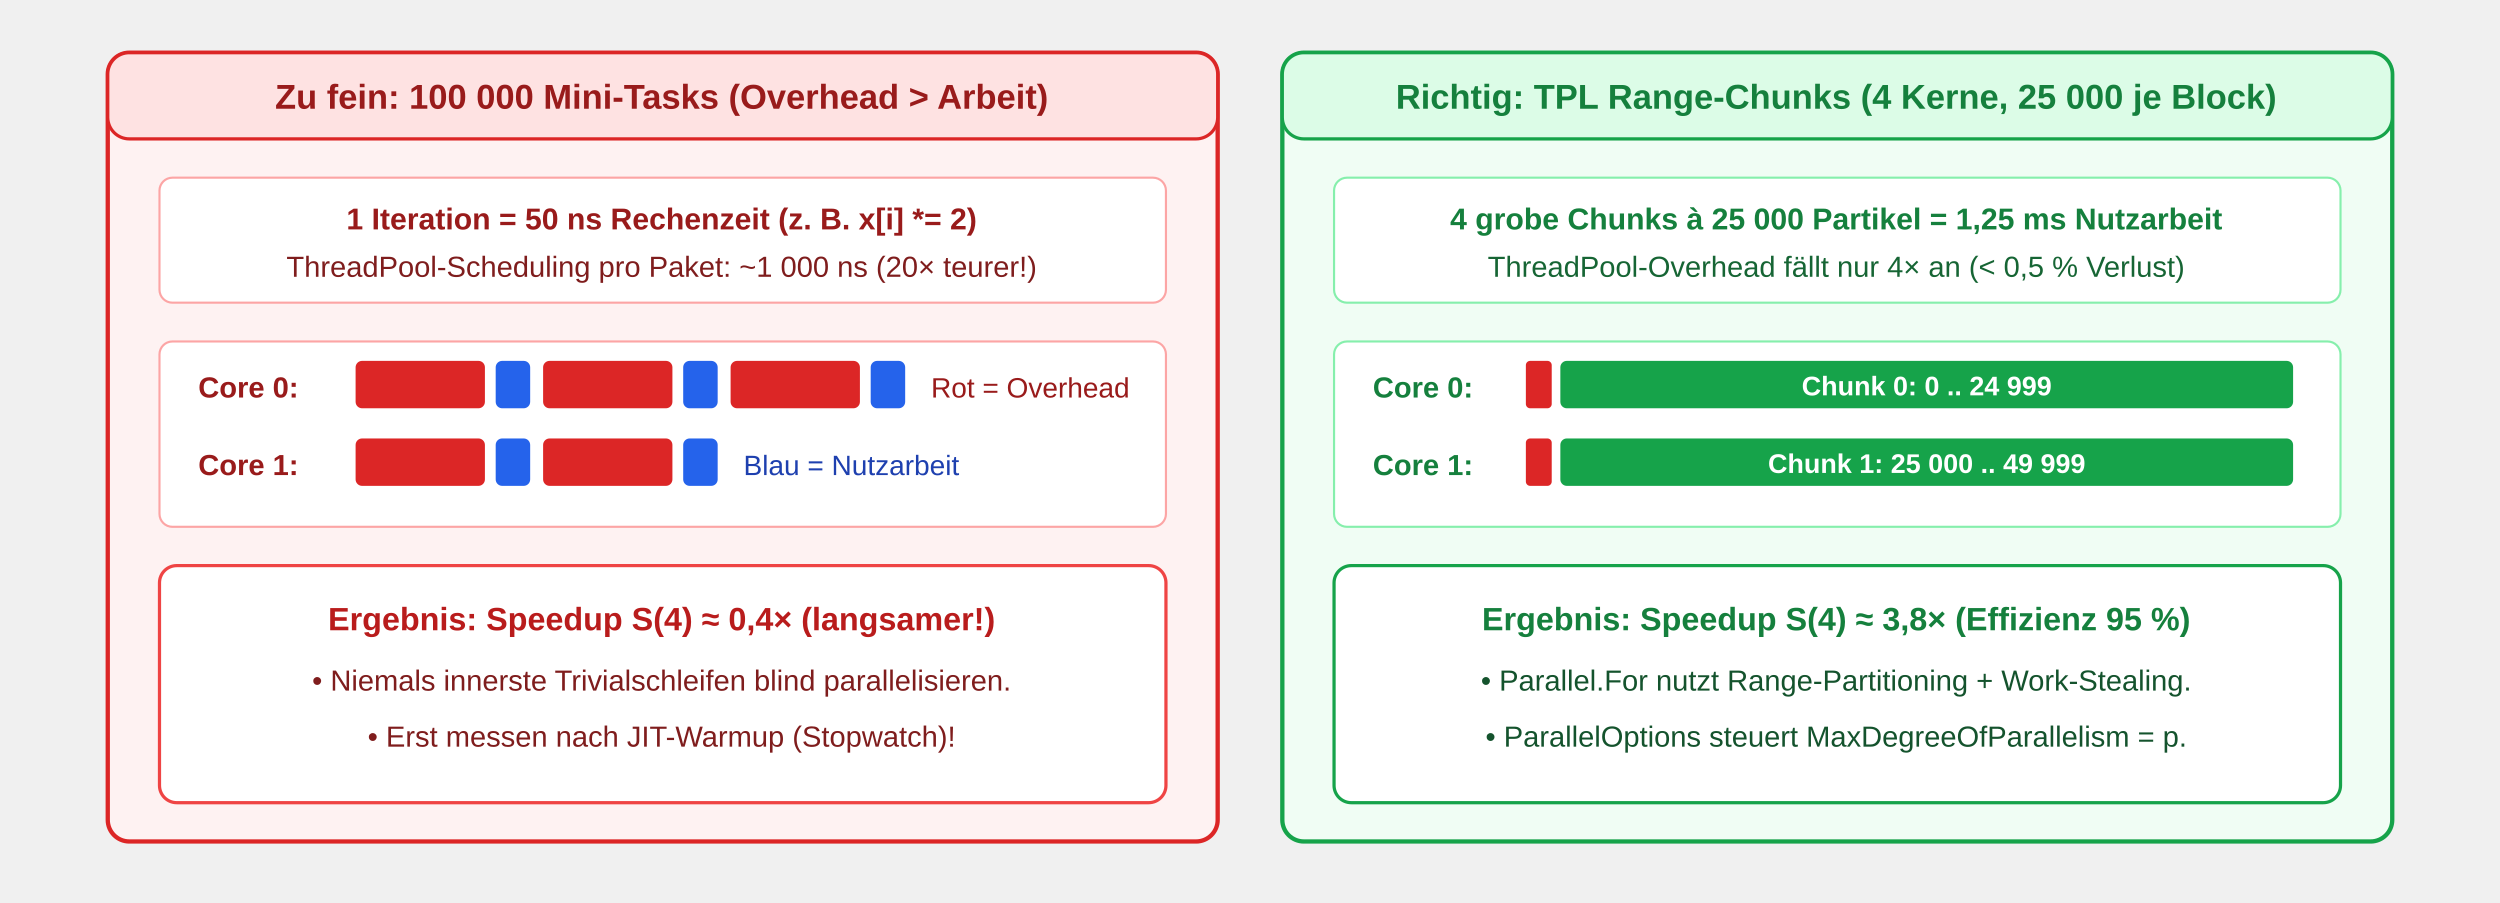
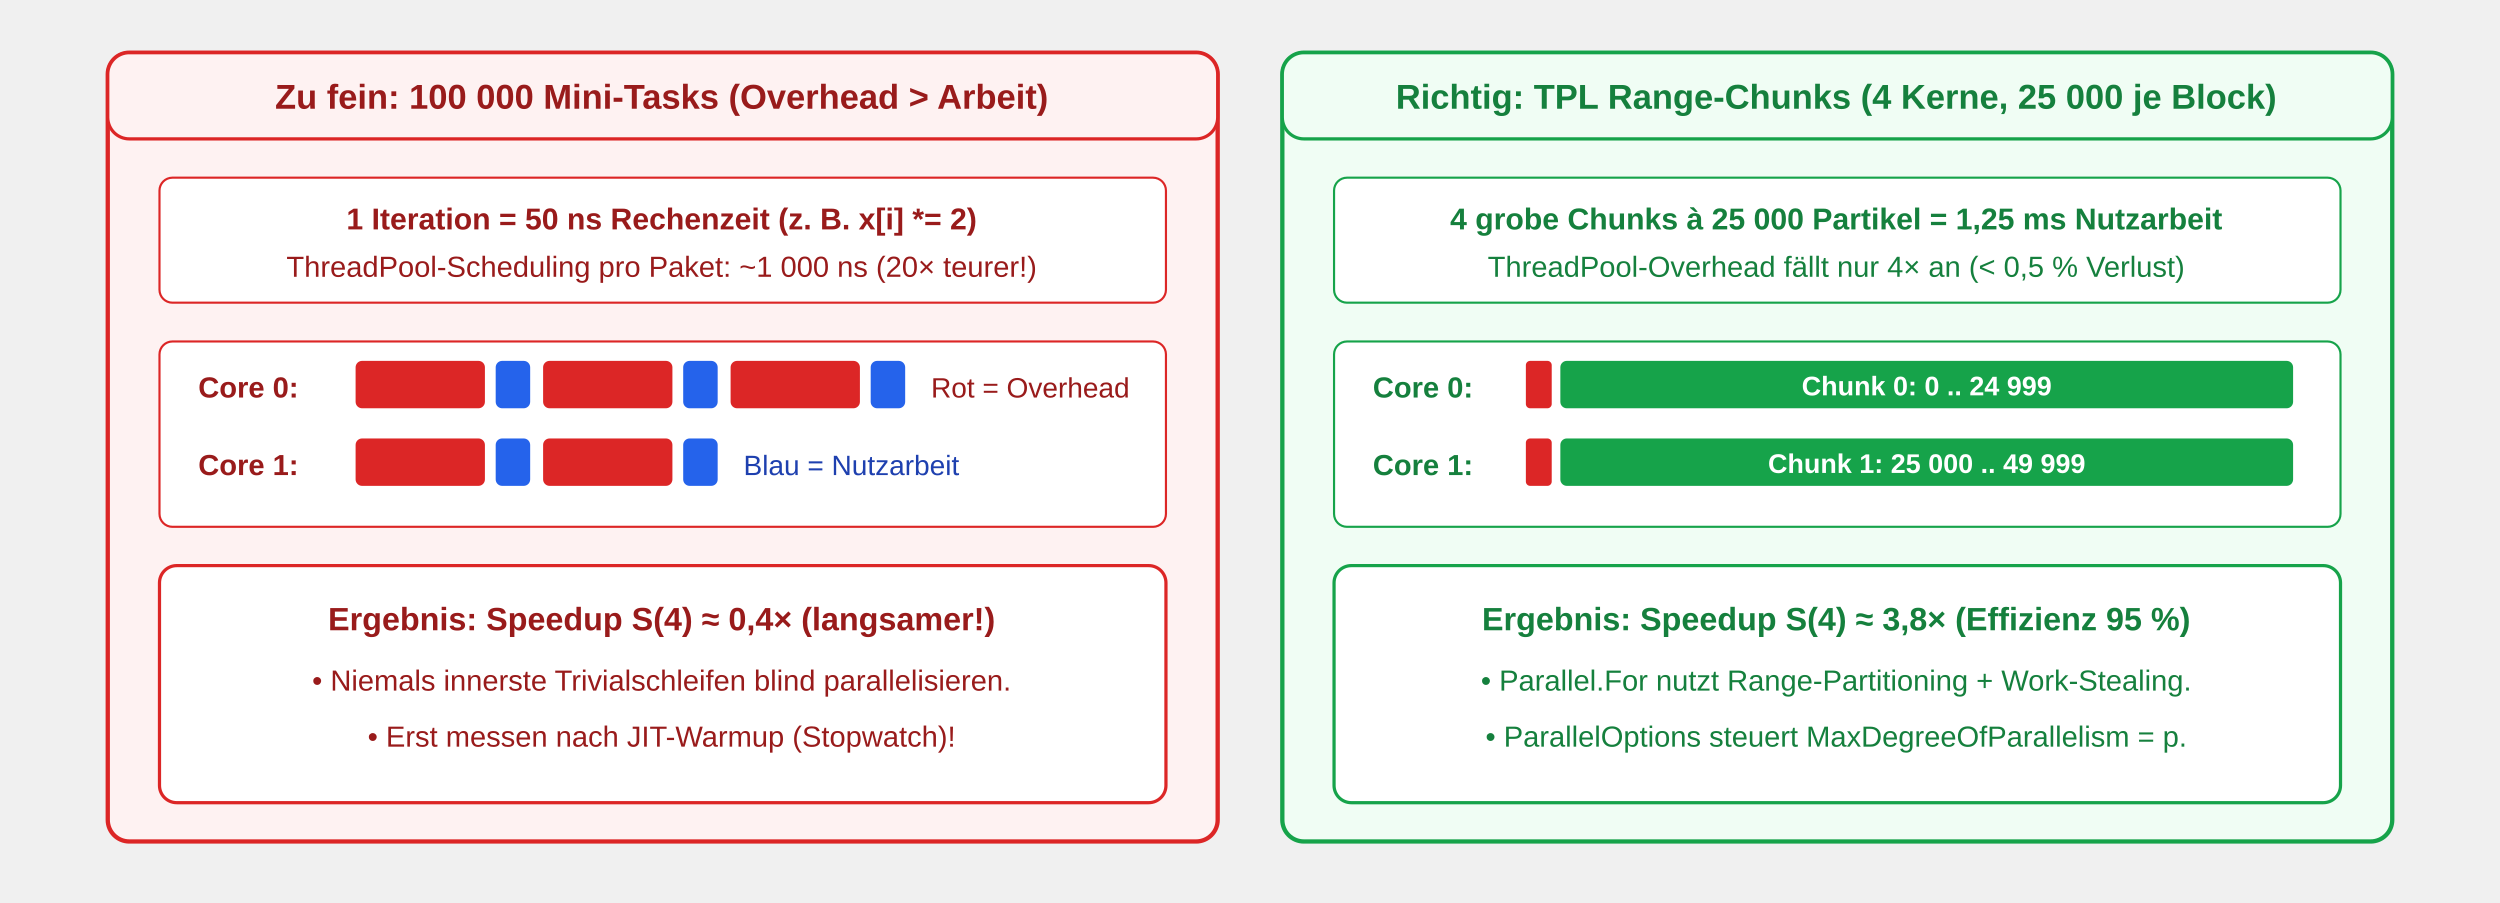
<svg xmlns="http://www.w3.org/2000/svg" viewBox="-40 0 1160 390" width="1080" height="390">
  <defs>
    <marker id="arrRedC" viewBox="0 0 10 10" refX="7" refY="5" markerWidth="6" markerHeight="6" orient="auto">
-       <path d="M 0 1.5 L 8 5 L 0 8.5 z" fill="#DC2626" />
+       <path class="sem-danger-fill" d="M 0 1.5 L 8 5 L 0 8.5 z" />
    </marker>
    <marker id="arrGreenC" viewBox="0 0 10 10" refX="7" refY="5" markerWidth="6" markerHeight="6" orient="auto">
-       <path d="M 0 1.5 L 8 5 L 0 8.5 z" fill="#16A34A" />
+       <path class="sem-success-fill" d="M 0 1.5 L 8 5 L 0 8.5 z" />
    </marker>
    <style>
-       text { font-family: 'Segoe UI', Arial, Helvetica, sans-serif; }
+       
+ /* @svg-palette:start */
+       .sem-primary { fill: #eff6ff; stroke: #2563eb; }
+       .sem-primary-bg { fill: #eff6ff; stroke: none; }
+       .sem-primary-stroke { stroke: #2563eb; }
+       .sem-primary-fill { fill: #2563eb; }
+       .sem-primary-text { fill: #1e40af; }
+       .sem-success { fill: #f0fdf4; stroke: #16a34a; }
+       .sem-success-bg { fill: #f0fdf4; stroke: none; }
+       .sem-success-stroke { stroke: #16a34a; }
+       .sem-success-fill { fill: #16a34a; }
+       .sem-success-text { fill: #15803d; }
+       .sem-danger { fill: #fef2f2; stroke: #dc2626; }
+       .sem-danger-bg { fill: #fef2f2; stroke: none; }
+       .sem-danger-stroke { stroke: #dc2626; }
+       .sem-danger-fill { fill: #dc2626; }
+       .sem-danger-text { fill: #991b1b; }
+       /* @svg-palette:end */
+ text { font-family: 'Segoe UI', Arial, Helvetica, sans-serif; }
      .code { font-family: 'Consolas', monospace; font-weight: bold; }
    </style>
  </defs>
  <rect x="-40" y="0" width="1160" height="390" fill="none" />
-   <rect x="10" y="10" width="515" height="366" rx="10" fill="#FEF2F2" stroke="#DC2626" stroke-width="2" />
-   <rect x="10" y="10" width="515" height="40" rx="10" fill="#FEE2E2" stroke="#DC2626" stroke-width="1.5" />
-   <text x="267" y="36" font-size="16" font-weight="bold" fill="#991B1B" text-anchor="middle">Zu fein: 100 000 Mini-Tasks (Overhead &gt; Arbeit)</text>
-   <rect x="34" y="68" width="467" height="58" rx="6" fill="#FFFFFF" stroke="#FCA5A5" />
-   <text x="267" y="92" font-size="14" font-weight="bold" fill="#991B1B" text-anchor="middle">1 Iteration = 50 ns Rechenzeit (z. B. x[i] *= 2)</text>
-   <text x="267" y="114" font-size="13.5" fill="#7F1D1D" text-anchor="middle">ThreadPool-Scheduling pro Paket: ~1 000 ns (20× teurer!)</text>
-   <rect x="34" y="144" width="467" height="86" rx="6" fill="#FFFFFF" stroke="#FCA5A5" />
-   <text x="52" y="170" font-size="13.5" font-weight="bold" fill="#991B1B">Core 0:</text>
-   <rect x="125" y="153" width="60" height="22" rx="3" fill="#DC2626" />
-   <rect x="190" y="153" width="16" height="22" rx="3" fill="#2563EB" />
-   <rect x="212" y="153" width="60" height="22" rx="3" fill="#DC2626" />
-   <rect x="277" y="153" width="16" height="22" rx="3" fill="#2563EB" />
-   <rect x="299" y="153" width="60" height="22" rx="3" fill="#DC2626" />
-   <rect x="364" y="153" width="16" height="22" rx="3" fill="#2563EB" />
-   <text x="392" y="170" font-size="13" fill="#991B1B">Rot = Overhead</text>
-   <text x="52" y="206" font-size="13.5" font-weight="bold" fill="#991B1B">Core 1:</text>
-   <rect x="125" y="189" width="60" height="22" rx="3" fill="#DC2626" />
-   <rect x="190" y="189" width="16" height="22" rx="3" fill="#2563EB" />
-   <rect x="212" y="189" width="60" height="22" rx="3" fill="#DC2626" />
-   <rect x="277" y="189" width="16" height="22" rx="3" fill="#2563EB" />
-   <text x="305" y="206" font-size="13" fill="#1E40AF">Blau = Nutzarbeit</text>
-   <rect x="34" y="248" width="467" height="110" rx="8" fill="#FFFFFF" stroke="#EF4444" stroke-width="1.5" />
-   <text x="267" y="278" font-size="15" font-weight="bold" fill="#B91C1C" text-anchor="middle">Ergebnis: Speedup S(4) ≈ 0,4× (langsamer!)</text>
-   <text x="267" y="306" font-size="13.5" fill="#7F1D1D" text-anchor="middle">• Niemals innerste Trivialschleifen blind parallelisieren.</text>
-   <text x="267" y="332" font-size="13.5" fill="#7F1D1D" text-anchor="middle">• Erst messen nach JIT-Warmup (Stopwatch)!</text>
-   <rect x="555" y="10" width="515" height="366" rx="10" fill="#F0FDF4" stroke="#16A34A" stroke-width="2" />
-   <rect x="555" y="10" width="515" height="40" rx="10" fill="#DCFCE7" stroke="#16A34A" stroke-width="1.5" />
-   <text x="812" y="36" font-size="16" font-weight="bold" fill="#15803D" text-anchor="middle">Richtig: TPL Range-Chunks (4 Kerne, 25 000 je Block)</text>
-   <rect x="579" y="68" width="467" height="58" rx="6" fill="#FFFFFF" stroke="#86EFAC" />
-   <text x="812" y="92" font-size="14" font-weight="bold" fill="#15803D" text-anchor="middle">4 grobe Chunks à 25 000 Partikel = 1,25 ms Nutzarbeit</text>
-   <text x="812" y="114" font-size="13.5" fill="#166534" text-anchor="middle">ThreadPool-Overhead fällt nur 4× an (&lt; 0,5 % Verlust)</text>
-   <rect x="579" y="144" width="467" height="86" rx="6" fill="#FFFFFF" stroke="#86EFAC" />
-   <text x="597" y="170" font-size="13.5" font-weight="bold" fill="#15803D">Core 0:</text>
-   <rect x="668" y="153" width="12" height="22" rx="2" fill="#DC2626" />
-   <rect x="684" y="153" width="340" height="22" rx="3" fill="#16A34A" />
+   <rect class="sem-danger" x="10" y="10" width="515" height="366" rx="10" stroke-width="2" />
+   <rect class="sem-danger" x="10" y="10" width="515" height="40" rx="10" stroke-width="1.5" />
+   <text class="sem-danger-text" x="267" y="36" font-size="16" font-weight="bold" text-anchor="middle">Zu fein: 100 000 Mini-Tasks (Overhead &gt; Arbeit)</text>
+   <rect class="sem-danger-stroke" x="34" y="68" width="467" height="58" rx="6" fill="#FFFFFF" />
+   <text class="sem-danger-text" x="267" y="92" font-size="14" font-weight="bold" text-anchor="middle">1 Iteration = 50 ns Rechenzeit (z. B. x[i] *= 2)</text>
+   <text class="sem-danger-text" x="267" y="114" font-size="13.5" text-anchor="middle">ThreadPool-Scheduling pro Paket: ~1 000 ns (20× teurer!)</text>
+   <rect class="sem-danger-stroke" x="34" y="144" width="467" height="86" rx="6" fill="#FFFFFF" />
+   <text class="sem-danger-text" x="52" y="170" font-size="13.5" font-weight="bold">Core 0:</text>
+   <rect class="sem-danger-fill" x="125" y="153" width="60" height="22" rx="3" />
+   <rect class="sem-primary-fill" x="190" y="153" width="16" height="22" rx="3" />
+   <rect class="sem-danger-fill" x="212" y="153" width="60" height="22" rx="3" />
+   <rect class="sem-primary-fill" x="277" y="153" width="16" height="22" rx="3" />
+   <rect class="sem-danger-fill" x="299" y="153" width="60" height="22" rx="3" />
+   <rect class="sem-primary-fill" x="364" y="153" width="16" height="22" rx="3" />
+   <text class="sem-danger-text" x="392" y="170" font-size="13">Rot = Overhead</text>
+   <text class="sem-danger-text" x="52" y="206" font-size="13.5" font-weight="bold">Core 1:</text>
+   <rect class="sem-danger-fill" x="125" y="189" width="60" height="22" rx="3" />
+   <rect class="sem-primary-fill" x="190" y="189" width="16" height="22" rx="3" />
+   <rect class="sem-danger-fill" x="212" y="189" width="60" height="22" rx="3" />
+   <rect class="sem-primary-fill" x="277" y="189" width="16" height="22" rx="3" />
+   <text class="sem-primary-text" x="305" y="206" font-size="13">Blau = Nutzarbeit</text>
+   <rect class="sem-danger-stroke" x="34" y="248" width="467" height="110" rx="8" fill="#FFFFFF" stroke-width="1.5" />
+   <text class="sem-danger-text" x="267" y="278" font-size="15" font-weight="bold" text-anchor="middle">Ergebnis: Speedup S(4) ≈ 0,4× (langsamer!)</text>
+   <text class="sem-danger-text" x="267" y="306" font-size="13.5" text-anchor="middle">• Niemals innerste Trivialschleifen blind parallelisieren.</text>
+   <text class="sem-danger-text" x="267" y="332" font-size="13.5" text-anchor="middle">• Erst messen nach JIT-Warmup (Stopwatch)!</text>
+   <rect class="sem-success" x="555" y="10" width="515" height="366" rx="10" stroke-width="2" />
+   <rect class="sem-success" x="555" y="10" width="515" height="40" rx="10" stroke-width="1.5" />
+   <text class="sem-success-text" x="812" y="36" font-size="16" font-weight="bold" text-anchor="middle">Richtig: TPL Range-Chunks (4 Kerne, 25 000 je Block)</text>
+   <rect class="sem-success-stroke" x="579" y="68" width="467" height="58" rx="6" fill="#FFFFFF" />
+   <text class="sem-success-text" x="812" y="92" font-size="14" font-weight="bold" text-anchor="middle">4 grobe Chunks à 25 000 Partikel = 1,25 ms Nutzarbeit</text>
+   <text class="sem-success-text" x="812" y="114" font-size="13.5" text-anchor="middle">ThreadPool-Overhead fällt nur 4× an (&lt; 0,5 % Verlust)</text>
+   <rect class="sem-success-stroke" x="579" y="144" width="467" height="86" rx="6" fill="#FFFFFF" />
+   <text class="sem-success-text" x="597" y="170" font-size="13.5" font-weight="bold">Core 0:</text>
+   <rect class="sem-danger-fill" x="668" y="153" width="12" height="22" rx="2" />
+   <rect class="sem-success-fill" x="684" y="153" width="340" height="22" rx="3" />
  <text x="854" y="169" font-size="12.5" font-weight="bold" fill="#FFFFFF" text-anchor="middle">Chunk 0: 0 .. 24 999</text>
-   <text x="597" y="206" font-size="13.5" font-weight="bold" fill="#15803D">Core 1:</text>
-   <rect x="668" y="189" width="12" height="22" rx="2" fill="#DC2626" />
-   <rect x="684" y="189" width="340" height="22" rx="3" fill="#16A34A" />
+   <text class="sem-success-text" x="597" y="206" font-size="13.5" font-weight="bold">Core 1:</text>
+   <rect class="sem-danger-fill" x="668" y="189" width="12" height="22" rx="2" />
+   <rect class="sem-success-fill" x="684" y="189" width="340" height="22" rx="3" />
  <text x="854" y="205" font-size="12.5" font-weight="bold" fill="#FFFFFF" text-anchor="middle">Chunk 1: 25 000 .. 49 999</text>
-   <rect x="579" y="248" width="467" height="110" rx="8" fill="#FFFFFF" stroke="#16A34A" stroke-width="1.5" />
-   <text x="812" y="278" font-size="15" font-weight="bold" fill="#15803D" text-anchor="middle">Ergebnis: Speedup S(4) ≈ 3,8× (Effizienz 95 %)</text>
-   <text x="812" y="306" font-size="13.5" fill="#14532D" text-anchor="middle">• Parallel.For nutzt Range-Partitioning + Work-Stealing.</text>
-   <text x="812" y="332" font-size="13.5" fill="#14532D" text-anchor="middle">• ParallelOptions steuert MaxDegreeOfParallelism = p.</text>
+   <rect class="sem-success-stroke" x="579" y="248" width="467" height="110" rx="8" fill="#FFFFFF" stroke-width="1.5" />
+   <text class="sem-success-text" x="812" y="278" font-size="15" font-weight="bold" text-anchor="middle">Ergebnis: Speedup S(4) ≈ 3,8× (Effizienz 95 %)</text>
+   <text class="sem-success-text" x="812" y="306" font-size="13.5" text-anchor="middle">• Parallel.For nutzt Range-Partitioning + Work-Stealing.</text>
+   <text class="sem-success-text" x="812" y="332" font-size="13.5" text-anchor="middle">• ParallelOptions steuert MaxDegreeOfParallelism = p.</text>
</svg>
